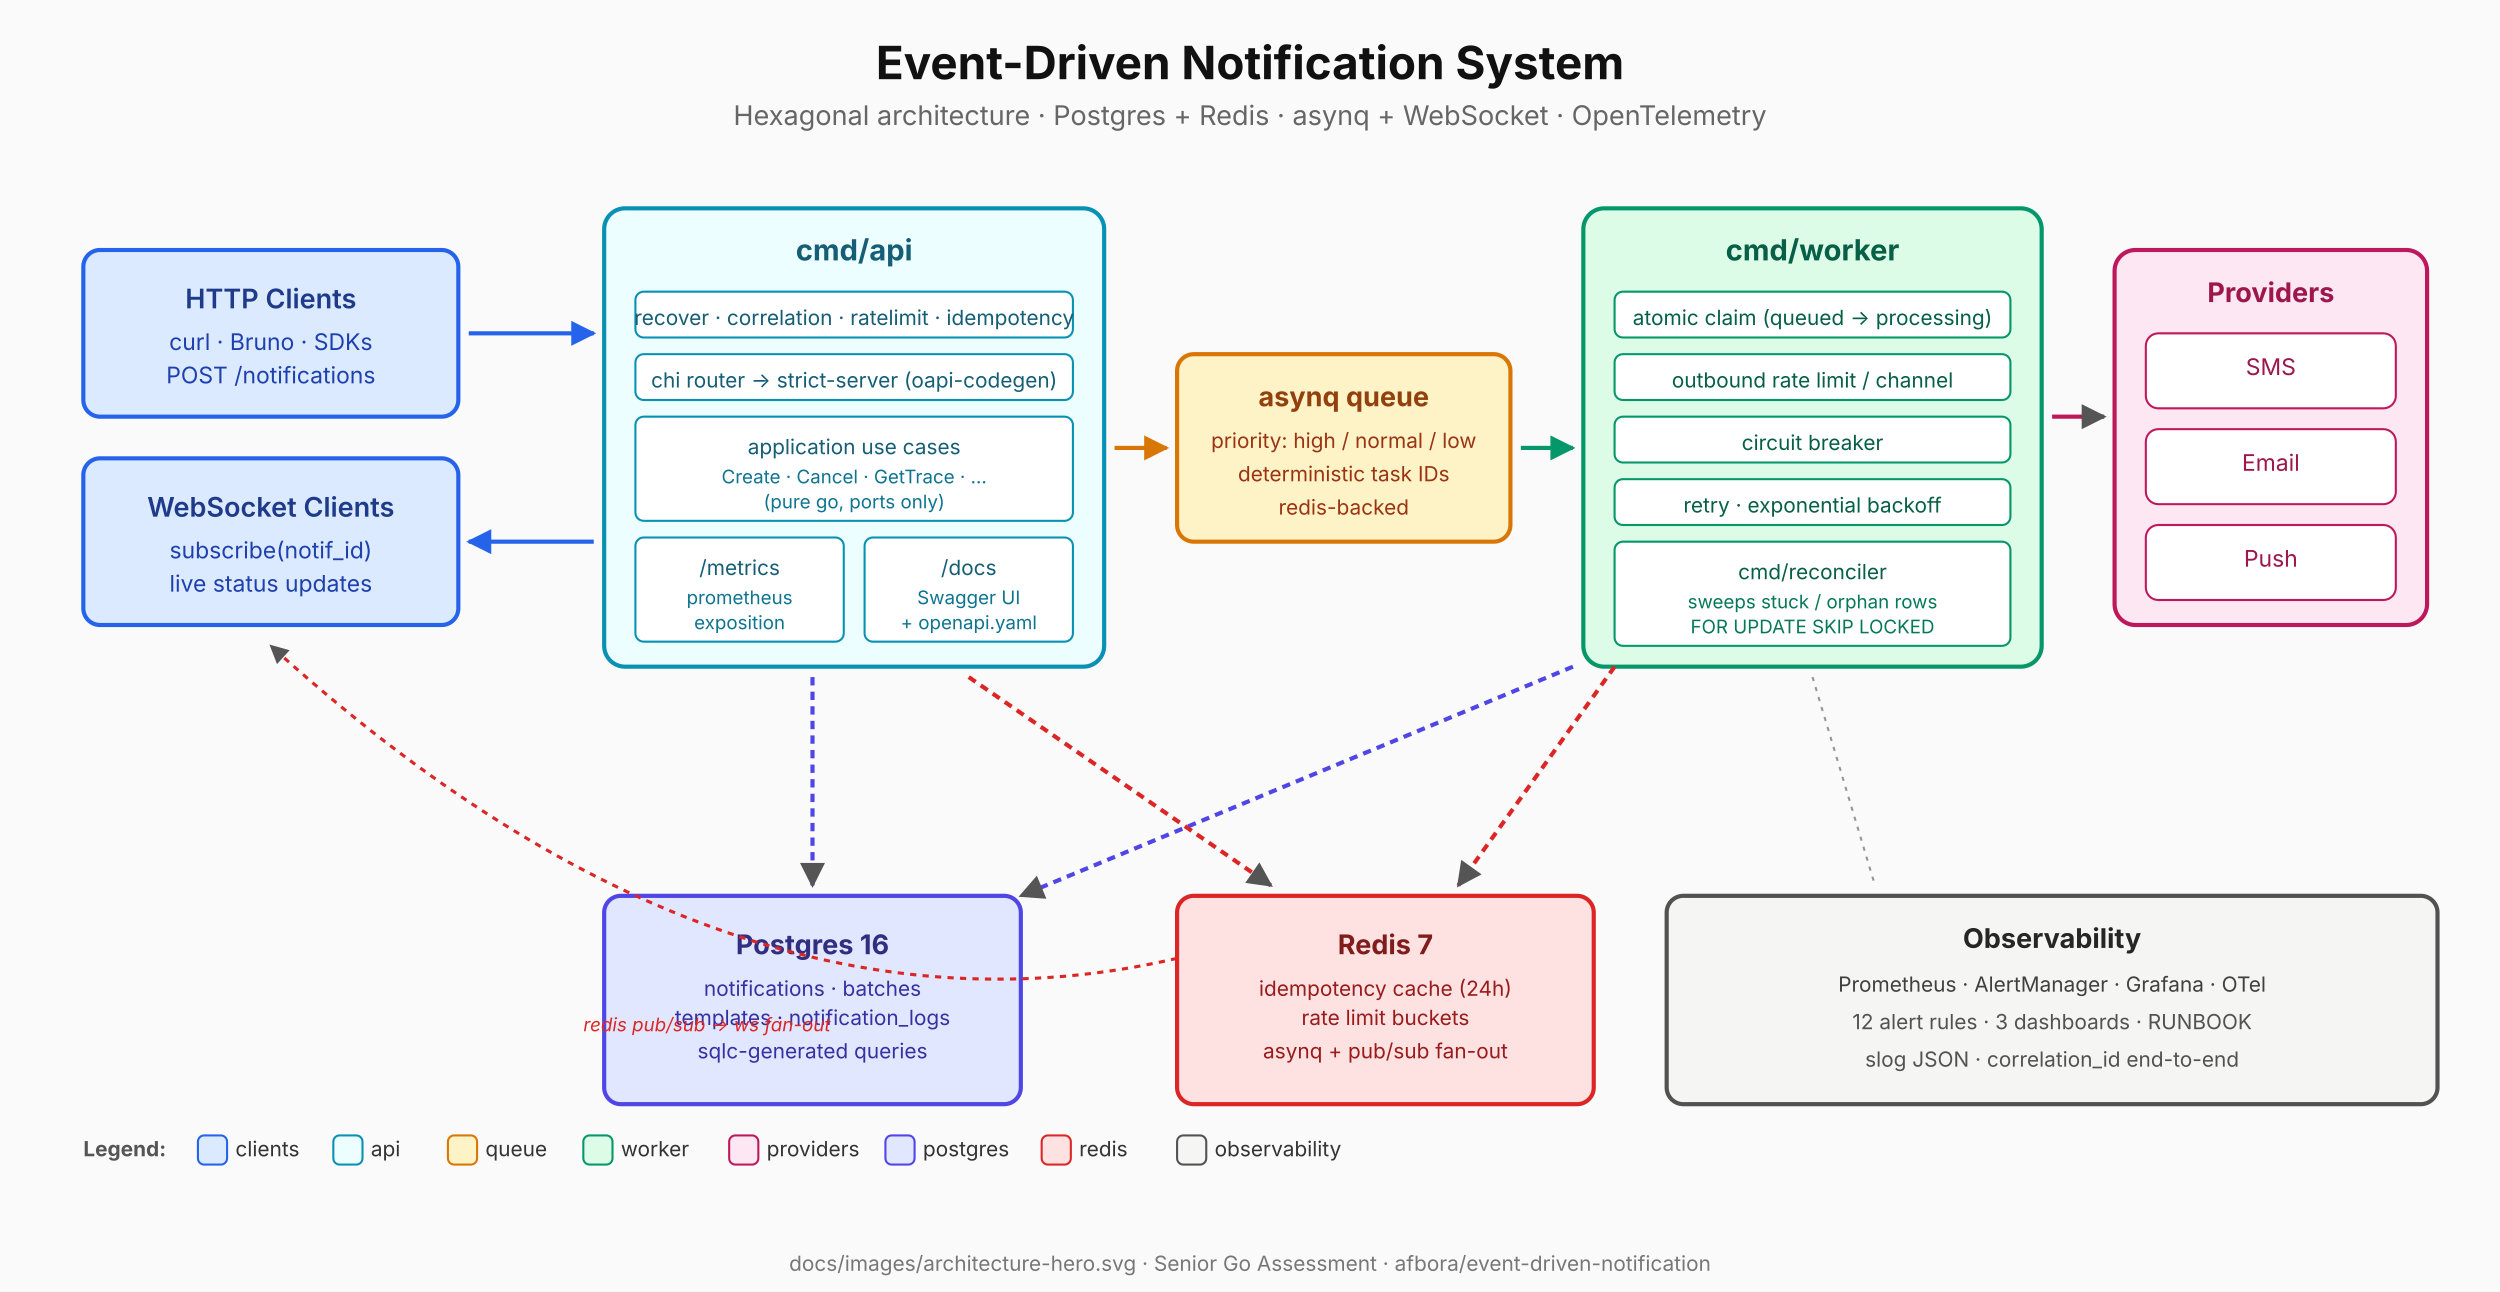
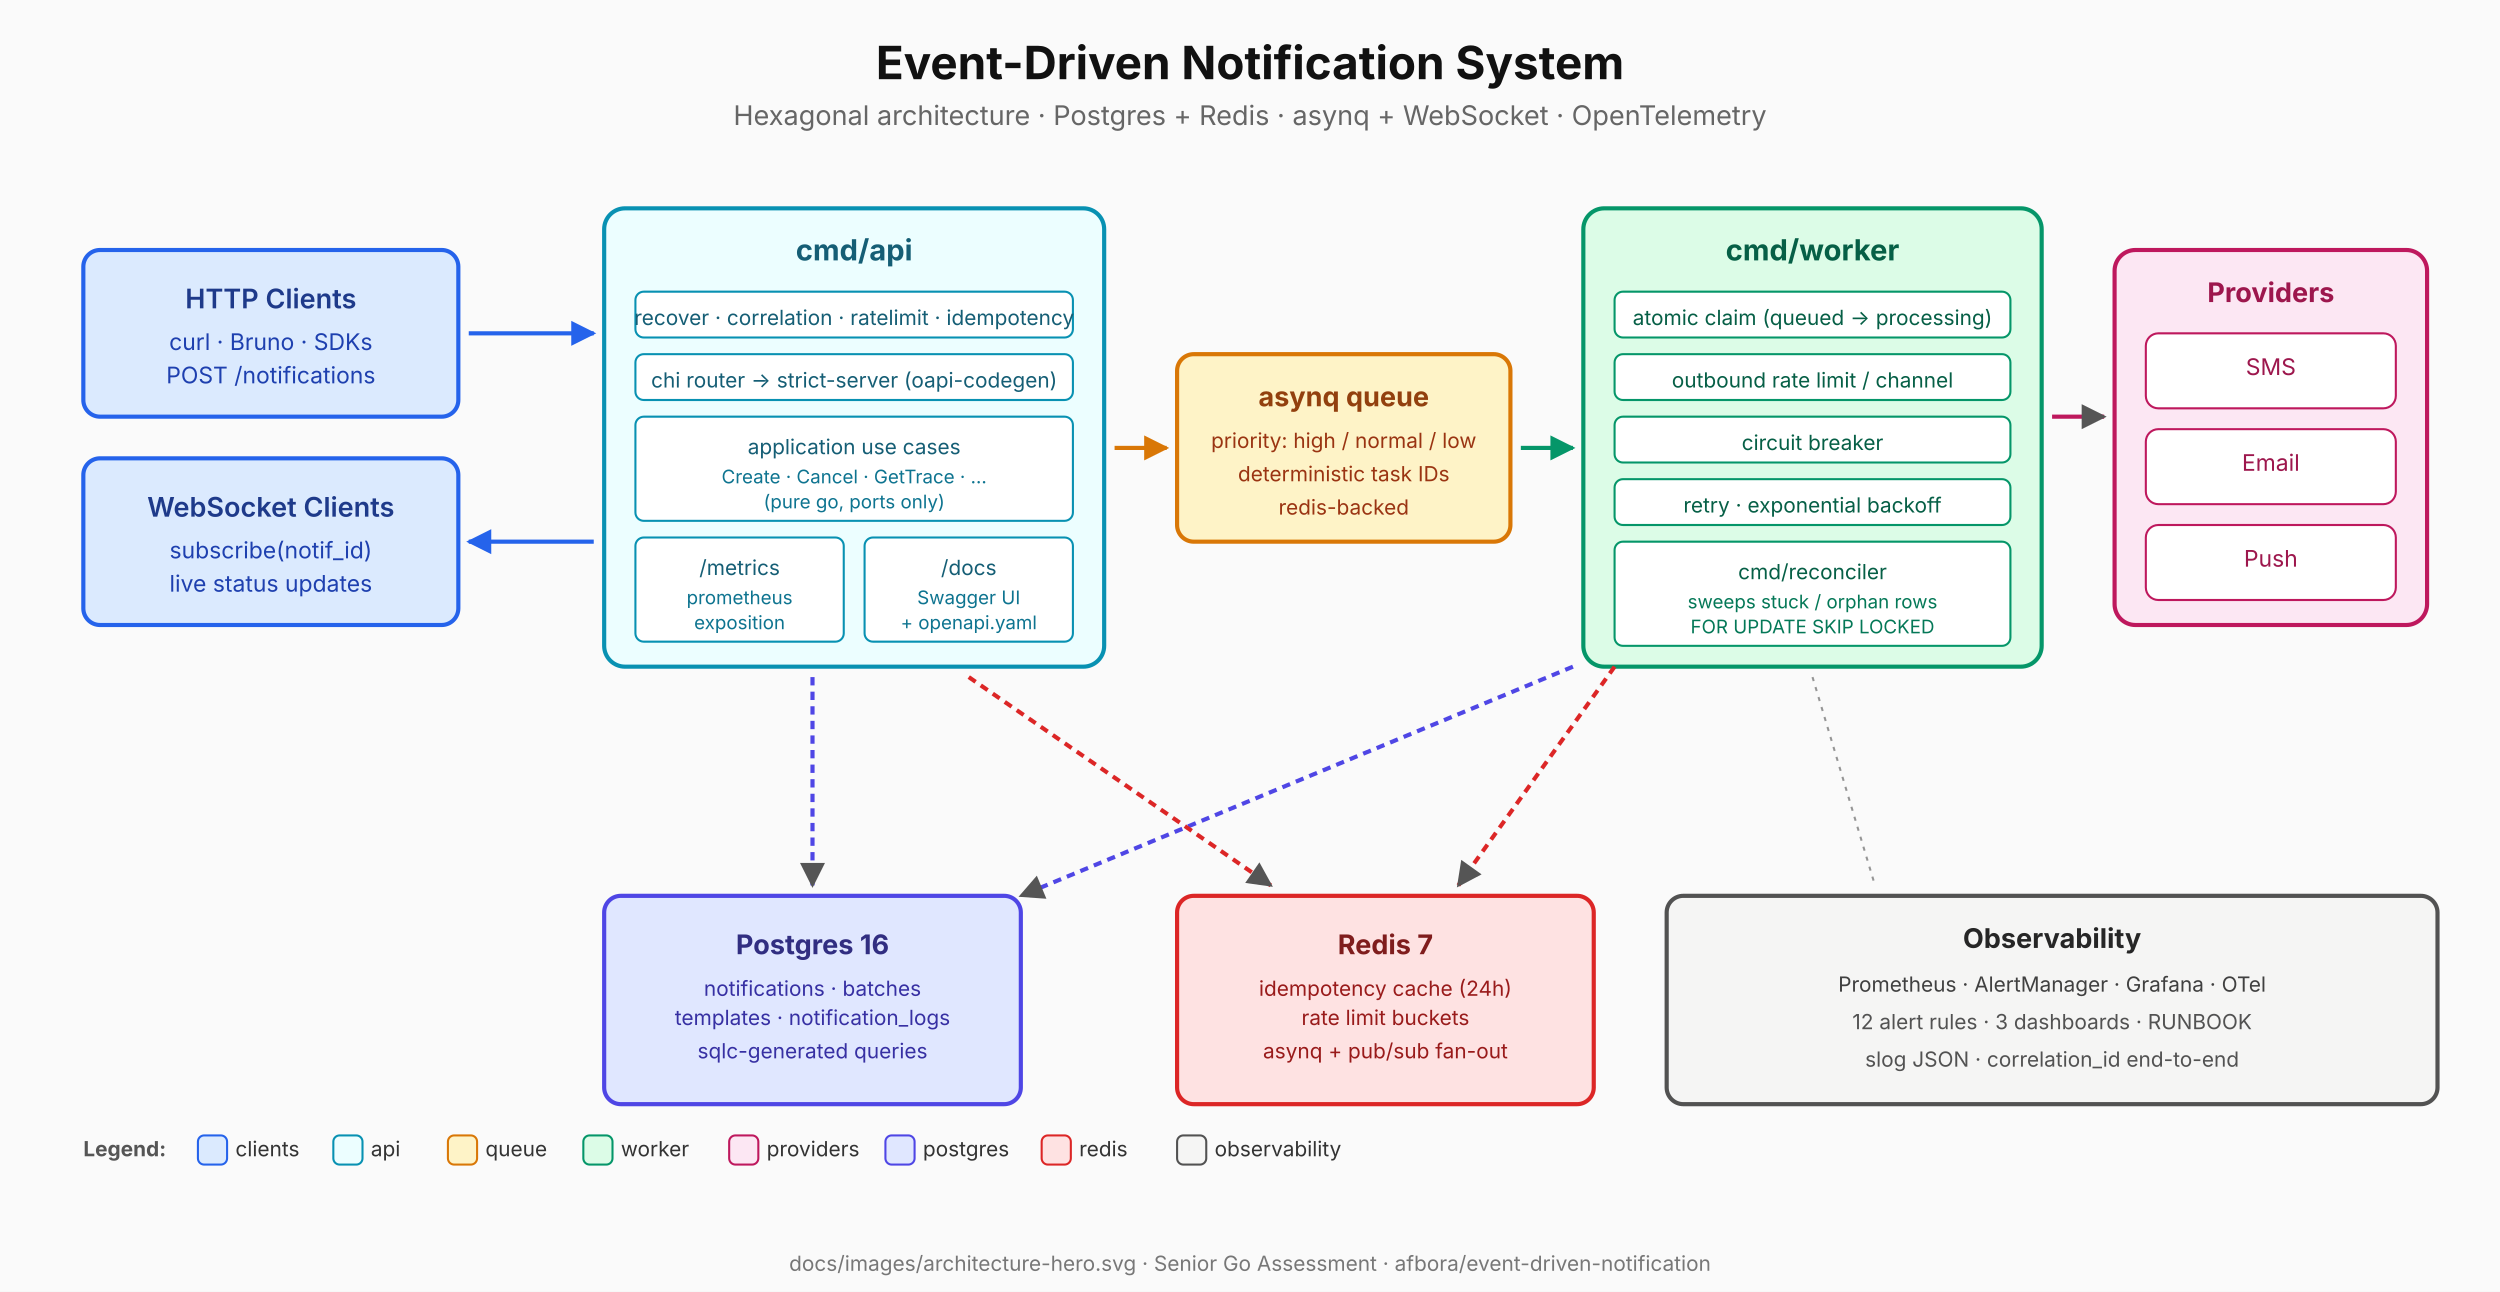
<svg xmlns="http://www.w3.org/2000/svg" viewBox="0 0 1200 620" font-family="-apple-system, BlinkMacSystemFont, 'Segoe UI', sans-serif">
  <defs>
    <marker id="arrow" viewBox="0 0 10 10" refX="9" refY="5" markerWidth="6" markerHeight="6" orient="auto">
      <path d="M0,0 L10,5 L0,10 z" fill="#555" />
    </marker>
    <marker id="arrow-blue" viewBox="0 0 10 10" refX="9" refY="5" markerWidth="6" markerHeight="6" orient="auto">
      <path d="M0,0 L10,5 L0,10 z" fill="#2563eb" />
    </marker>
    <marker id="arrow-green" viewBox="0 0 10 10" refX="9" refY="5" markerWidth="6" markerHeight="6" orient="auto">
      <path d="M0,0 L10,5 L0,10 z" fill="#059669" />
    </marker>
    <marker id="arrow-orange" viewBox="0 0 10 10" refX="9" refY="5" markerWidth="6" markerHeight="6" orient="auto">
      <path d="M0,0 L10,5 L0,10 z" fill="#d97706" />
    </marker>
  </defs>
  <rect width="1200" height="620" fill="#fafafa" />
  <text x="600" y="38" text-anchor="middle" font-size="22" font-weight="700" fill="#111">
    Event-Driven Notification System
  </text>
  <text x="600" y="60" text-anchor="middle" font-size="13" fill="#666">
    Hexagonal architecture · Postgres + Redis · asynq + WebSocket · OpenTelemetry
  </text>
  <g>
    <rect x="40" y="120" width="180" height="80" rx="8" fill="#dbeafe" stroke="#2563eb" stroke-width="2" />
    <text x="130" y="148" text-anchor="middle" font-size="13" font-weight="600" fill="#1e3a8a">HTTP Clients</text>
    <text x="130" y="168" text-anchor="middle" font-size="11" fill="#1e40af">curl · Bruno · SDKs</text>
    <text x="130" y="184" text-anchor="middle" font-size="11" fill="#1e40af">POST /notifications</text>
    <rect x="40" y="220" width="180" height="80" rx="8" fill="#dbeafe" stroke="#2563eb" stroke-width="2" />
    <text x="130" y="248" text-anchor="middle" font-size="13" font-weight="600" fill="#1e3a8a">WebSocket Clients</text>
    <text x="130" y="268" text-anchor="middle" font-size="11" fill="#1e40af">subscribe(notif_id)</text>
    <text x="130" y="284" text-anchor="middle" font-size="11" fill="#1e40af">live status updates</text>
  </g>
  <g>
    <rect x="290" y="100" width="240" height="220" rx="10" fill="#ecfeff" stroke="#0891b2" stroke-width="2" />
    <text x="410" y="125" text-anchor="middle" font-size="14" font-weight="700" fill="#155e75">cmd/api</text>
    <rect x="305" y="140" width="210" height="22" rx="4" fill="#fff" stroke="#0891b2" />
    <text x="410" y="156" text-anchor="middle" font-size="10" fill="#155e75">recover · correlation · ratelimit · idempotency</text>
    <rect x="305" y="170" width="210" height="22" rx="4" fill="#fff" stroke="#0891b2" />
    <text x="410" y="186" text-anchor="middle" font-size="10" fill="#155e75">chi router → strict-server (oapi-codegen)</text>
    <rect x="305" y="200" width="210" height="50" rx="4" fill="#fff" stroke="#0891b2" />
    <text x="410" y="218" text-anchor="middle" font-size="10" fill="#155e75">application use cases</text>
    <text x="410" y="232" text-anchor="middle" font-size="9" fill="#0e7490">Create · Cancel · GetTrace · …</text>
    <text x="410" y="244" text-anchor="middle" font-size="9" fill="#0e7490">(pure go, ports only)</text>
    <rect x="305" y="258" width="100" height="50" rx="4" fill="#fff" stroke="#0891b2" />
    <text x="355" y="276" text-anchor="middle" font-size="10" fill="#155e75">/metrics</text>
    <text x="355" y="290" text-anchor="middle" font-size="9" fill="#0e7490">prometheus</text>
    <text x="355" y="302" text-anchor="middle" font-size="9" fill="#0e7490">exposition</text>
    <rect x="415" y="258" width="100" height="50" rx="4" fill="#fff" stroke="#0891b2" />
    <text x="465" y="276" text-anchor="middle" font-size="10" fill="#155e75">/docs</text>
    <text x="465" y="290" text-anchor="middle" font-size="9" fill="#0e7490">Swagger UI</text>
    <text x="465" y="302" text-anchor="middle" font-size="9" fill="#0e7490">+ openapi.yaml</text>
  </g>
  <g>
    <rect x="565" y="170" width="160" height="90" rx="8" fill="#fef3c7" stroke="#d97706" stroke-width="2" />
    <text x="645" y="195" text-anchor="middle" font-size="13" font-weight="700" fill="#92400e">asynq queue</text>
    <text x="645" y="215" text-anchor="middle" font-size="10" fill="#9a3412">priority: high / normal / low</text>
    <text x="645" y="231" text-anchor="middle" font-size="10" fill="#9a3412">deterministic task IDs</text>
    <text x="645" y="247" text-anchor="middle" font-size="10" fill="#9a3412">redis-backed</text>
  </g>
  <g>
    <rect x="760" y="100" width="220" height="220" rx="10" fill="#dcfce7" stroke="#059669" stroke-width="2" />
    <text x="870" y="125" text-anchor="middle" font-size="14" font-weight="700" fill="#065f46">cmd/worker</text>
    <rect x="775" y="140" width="190" height="22" rx="4" fill="#fff" stroke="#059669" />
    <text x="870" y="156" text-anchor="middle" font-size="10" fill="#065f46">atomic claim (queued → processing)</text>
    <rect x="775" y="170" width="190" height="22" rx="4" fill="#fff" stroke="#059669" />
    <text x="870" y="186" text-anchor="middle" font-size="10" fill="#065f46">outbound rate limit / channel</text>
    <rect x="775" y="200" width="190" height="22" rx="4" fill="#fff" stroke="#059669" />
    <text x="870" y="216" text-anchor="middle" font-size="10" fill="#065f46">circuit breaker</text>
    <rect x="775" y="230" width="190" height="22" rx="4" fill="#fff" stroke="#059669" />
    <text x="870" y="246" text-anchor="middle" font-size="10" fill="#065f46">retry · exponential backoff</text>
    <rect x="775" y="260" width="190" height="50" rx="4" fill="#fff" stroke="#059669" />
    <text x="870" y="278" text-anchor="middle" font-size="10" fill="#065f46">cmd/reconciler</text>
    <text x="870" y="292" text-anchor="middle" font-size="9" fill="#047857">sweeps stuck / orphan rows</text>
    <text x="870" y="304" text-anchor="middle" font-size="9" fill="#047857">FOR UPDATE SKIP LOCKED</text>
  </g>
  <g>
    <rect x="1015" y="120" width="150" height="180" rx="10" fill="#fce7f3" stroke="#be185d" stroke-width="2" />
    <text x="1090" y="145" text-anchor="middle" font-size="13" font-weight="700" fill="#9d174d">Providers</text>
    <rect x="1030" y="160" width="120" height="36" rx="6" fill="#fff" stroke="#be185d" />
    <text x="1090" y="180" text-anchor="middle" font-size="11" fill="#9d174d">SMS</text>
    <rect x="1030" y="206" width="120" height="36" rx="6" fill="#fff" stroke="#be185d" />
    <text x="1090" y="226" text-anchor="middle" font-size="11" fill="#9d174d">Email</text>
    <rect x="1030" y="252" width="120" height="36" rx="6" fill="#fff" stroke="#be185d" />
    <text x="1090" y="272" text-anchor="middle" font-size="11" fill="#9d174d">Push</text>
  </g>
  <g>
    <rect x="290" y="430" width="200" height="100" rx="8" fill="#e0e7ff" stroke="#4f46e5" stroke-width="2" />
    <text x="390" y="458" text-anchor="middle" font-size="13" font-weight="700" fill="#312e81">Postgres 16</text>
    <text x="390" y="478" text-anchor="middle" font-size="10" fill="#3730a3">notifications · batches</text>
    <text x="390" y="492" text-anchor="middle" font-size="10" fill="#3730a3">templates · notification_logs</text>
    <text x="390" y="508" text-anchor="middle" font-size="10" fill="#3730a3">sqlc-generated queries</text>
    <rect x="565" y="430" width="200" height="100" rx="8" fill="#fee2e2" stroke="#dc2626" stroke-width="2" />
    <text x="665" y="458" text-anchor="middle" font-size="13" font-weight="700" fill="#7f1d1d">Redis 7</text>
    <text x="665" y="478" text-anchor="middle" font-size="10" fill="#991b1b">idempotency cache (24h)</text>
    <text x="665" y="492" text-anchor="middle" font-size="10" fill="#991b1b">rate limit buckets</text>
    <text x="665" y="508" text-anchor="middle" font-size="10" fill="#991b1b">asynq + pub/sub fan-out</text>
  </g>
  <g>
    <rect x="800" y="430" width="370" height="100" rx="8" fill="#f5f5f4" stroke="#525252" stroke-width="2" />
    <text x="985" y="455" text-anchor="middle" font-size="13" font-weight="700" fill="#262626">Observability</text>
    <text x="985" y="476" text-anchor="middle" font-size="10" fill="#404040">Prometheus · AlertManager · Grafana · OTel</text>
    <text x="985" y="494" text-anchor="middle" font-size="10" fill="#525252">12 alert rules · 3 dashboards · RUNBOOK</text>
    <text x="985" y="512" text-anchor="middle" font-size="10" fill="#525252">slog JSON · correlation_id end-to-end</text>
  </g>
  <line x1="225" y1="160" x2="285" y2="160" stroke="#2563eb" stroke-width="2" marker-end="url(#arrow-blue)" />
  <line x1="285" y1="260" x2="225" y2="260" stroke="#2563eb" stroke-width="2" marker-end="url(#arrow-blue)" />
  <line x1="535" y1="215" x2="560" y2="215" stroke="#d97706" stroke-width="2" marker-end="url(#arrow-orange)" />
  <line x1="730" y1="215" x2="755" y2="215" stroke="#059669" stroke-width="2" marker-end="url(#arrow-green)" />
  <line x1="985" y1="200" x2="1010" y2="200" stroke="#be185d" stroke-width="2" marker-end="url(#arrow)" />
  <line x1="390" y1="325" x2="390" y2="425" stroke="#4f46e5" stroke-width="2" stroke-dasharray="4,3" marker-end="url(#arrow)" />
  <line x1="755" y1="320" x2="490" y2="430" stroke="#4f46e5" stroke-width="2" stroke-dasharray="4,3" marker-end="url(#arrow)" />
  <line x1="465" y1="325" x2="610" y2="425" stroke="#dc2626" stroke-width="2" stroke-dasharray="4,3" marker-end="url(#arrow)" />
  <line x1="775" y1="320" x2="700" y2="425" stroke="#dc2626" stroke-width="2" stroke-dasharray="4,3" marker-end="url(#arrow)" />
-   <path d="M 565 460 Q 350 510 130 310" fill="none" stroke="#dc2626" stroke-width="1.5" stroke-dasharray="3,3" marker-end="url(#arrow)" />
-   <text x="280" y="495" font-size="9" fill="#dc2626" font-style="italic">redis pub/sub → ws fan-out</text>
  <line x1="870" y1="325" x2="900" y2="425" stroke="#525252" stroke-width="1" stroke-dasharray="2,3" opacity="0.6" />
  <g transform="translate(40, 555)">
    <text x="0" y="0" font-size="10" font-weight="700" fill="#555">Legend:</text>
    <rect x="55" y="-10" width="14" height="14" rx="3" fill="#dbeafe" stroke="#2563eb" />
    <text x="73" y="0" font-size="10" fill="#333">clients</text>
    <rect x="120" y="-10" width="14" height="14" rx="3" fill="#ecfeff" stroke="#0891b2" />
    <text x="138" y="0" font-size="10" fill="#333">api</text>
    <rect x="175" y="-10" width="14" height="14" rx="3" fill="#fef3c7" stroke="#d97706" />
    <text x="193" y="0" font-size="10" fill="#333">queue</text>
    <rect x="240" y="-10" width="14" height="14" rx="3" fill="#dcfce7" stroke="#059669" />
    <text x="258" y="0" font-size="10" fill="#333">worker</text>
    <rect x="310" y="-10" width="14" height="14" rx="3" fill="#fce7f3" stroke="#be185d" />
    <text x="328" y="0" font-size="10" fill="#333">providers</text>
    <rect x="385" y="-10" width="14" height="14" rx="3" fill="#e0e7ff" stroke="#4f46e5" />
    <text x="403" y="0" font-size="10" fill="#333">postgres</text>
    <rect x="460" y="-10" width="14" height="14" rx="3" fill="#fee2e2" stroke="#dc2626" />
    <text x="478" y="0" font-size="10" fill="#333">redis</text>
    <rect x="525" y="-10" width="14" height="14" rx="3" fill="#f5f5f4" stroke="#525252" />
    <text x="543" y="0" font-size="10" fill="#333">observability</text>
  </g>
  <text x="600" y="610" text-anchor="middle" font-size="10" fill="#777">
    docs/images/architecture-hero.svg · Senior Go Assessment · afbora/event-driven-notification
  </text>
</svg>
